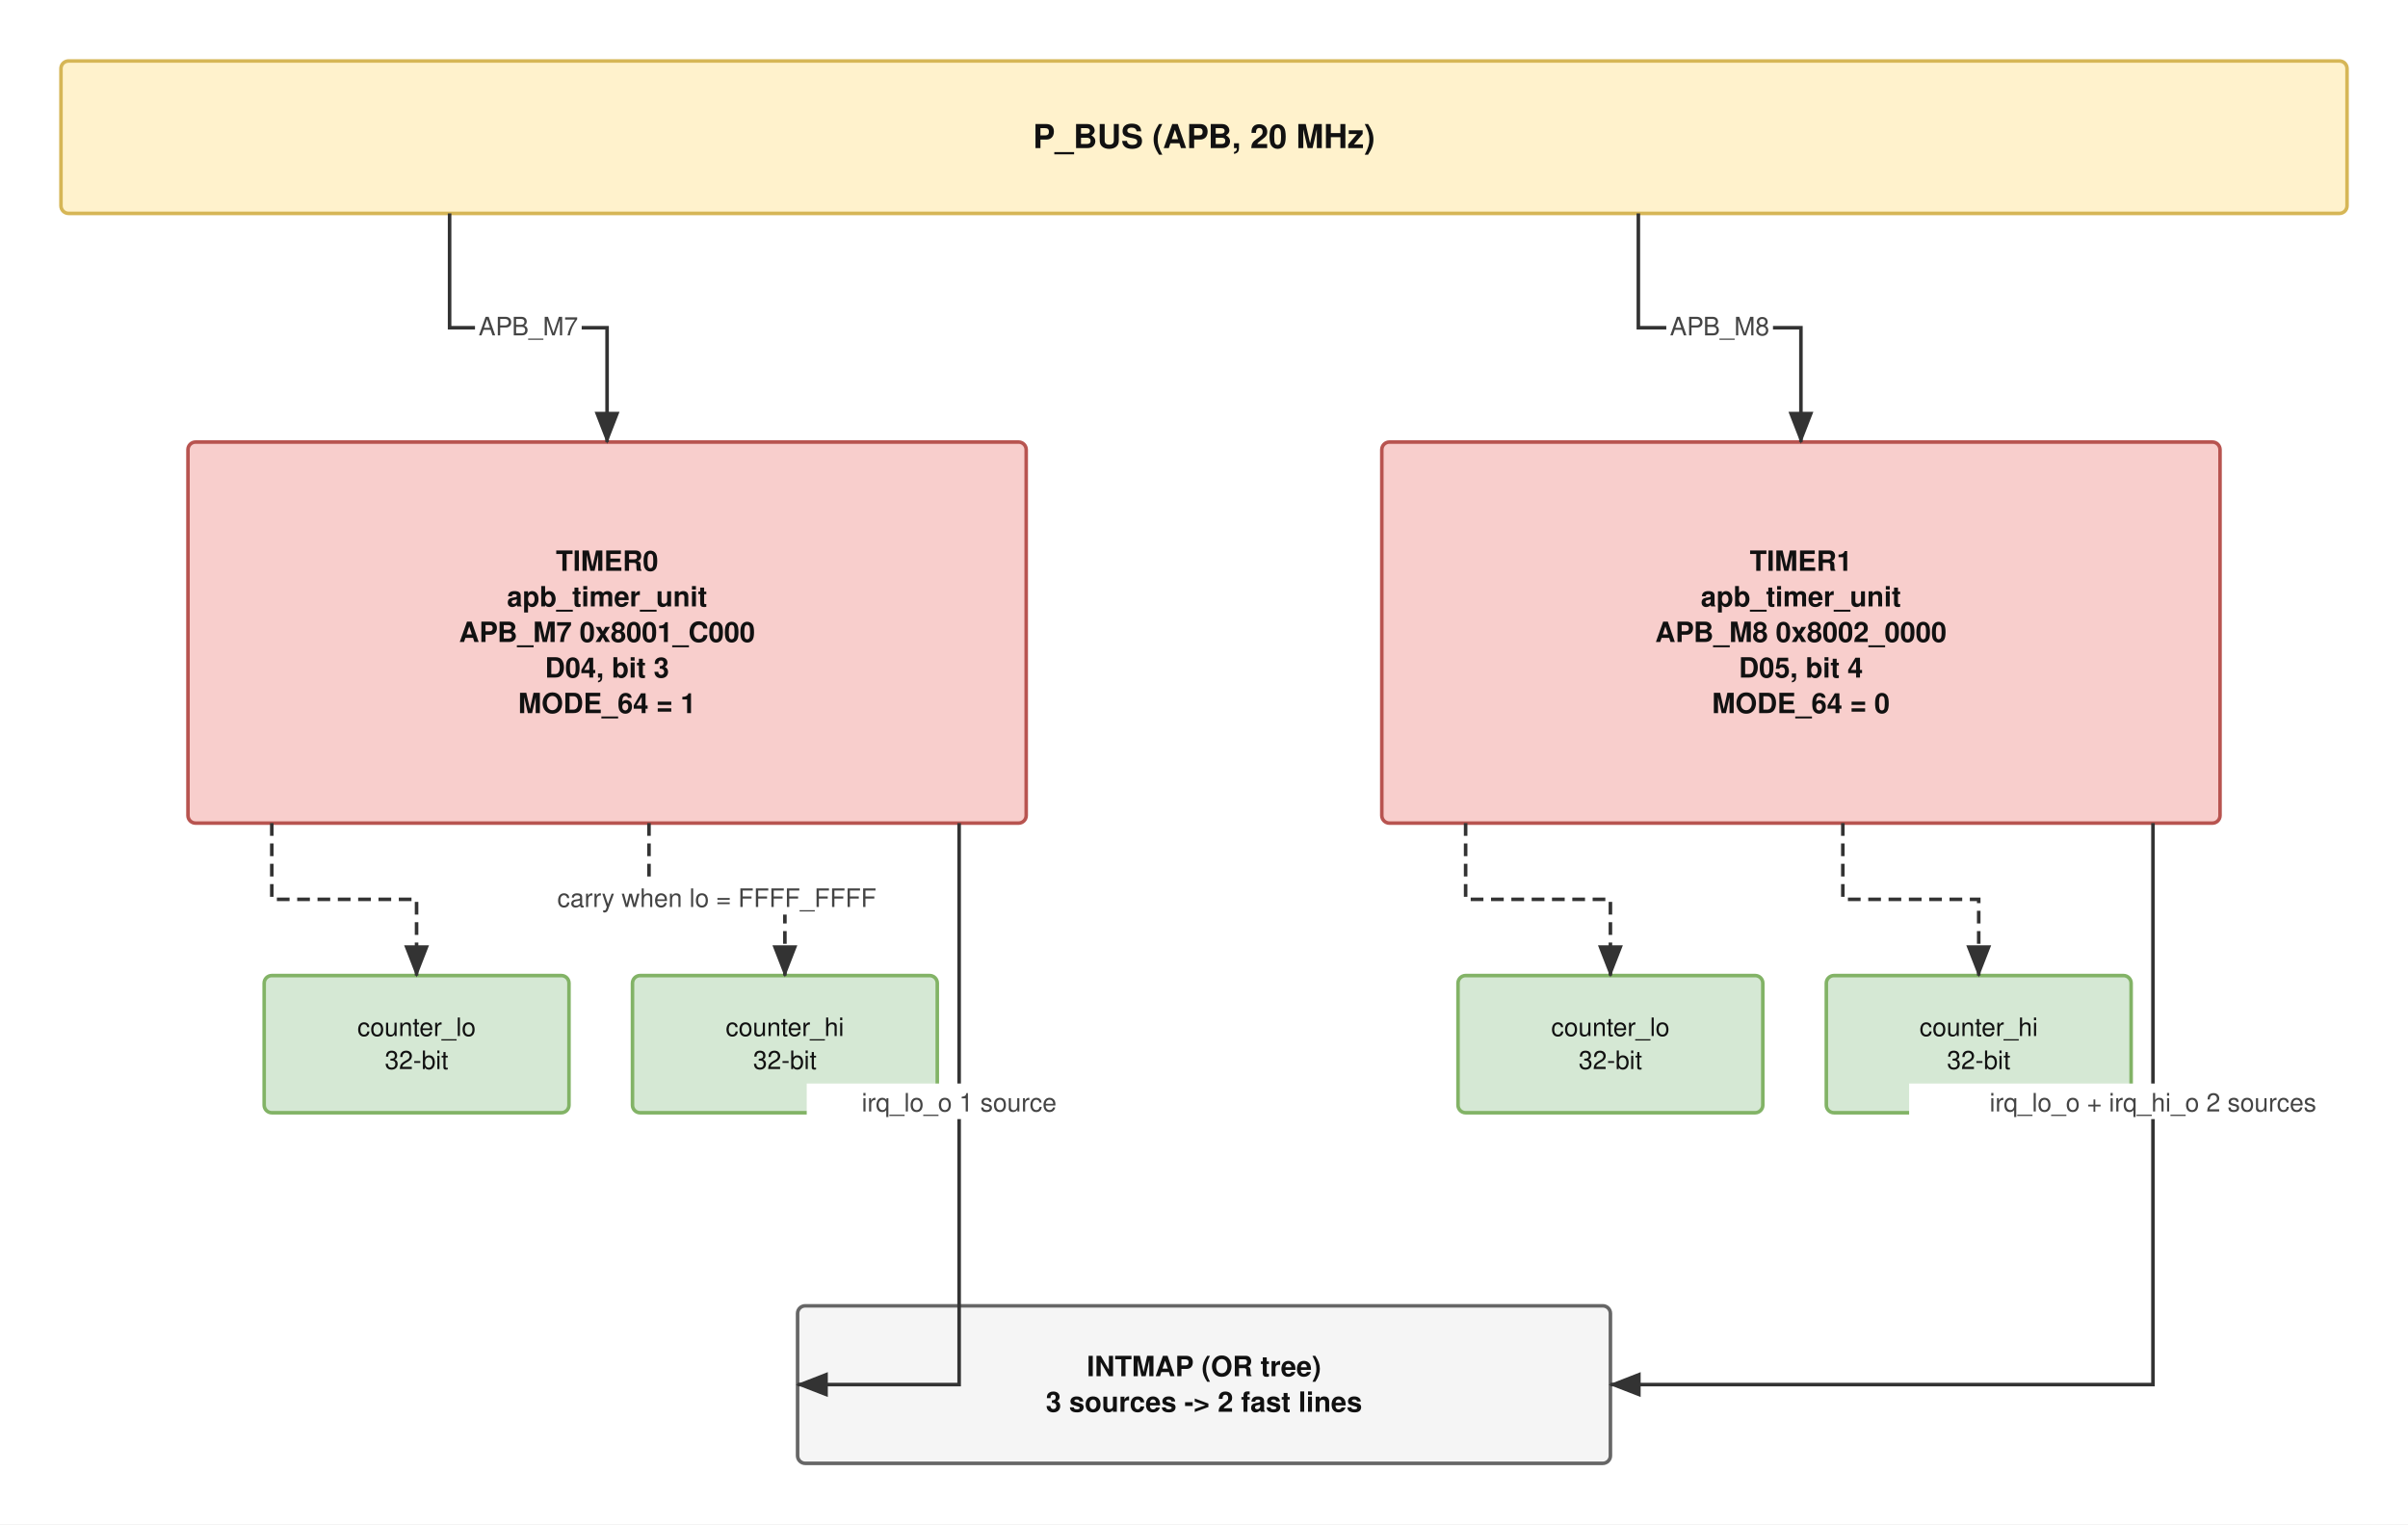
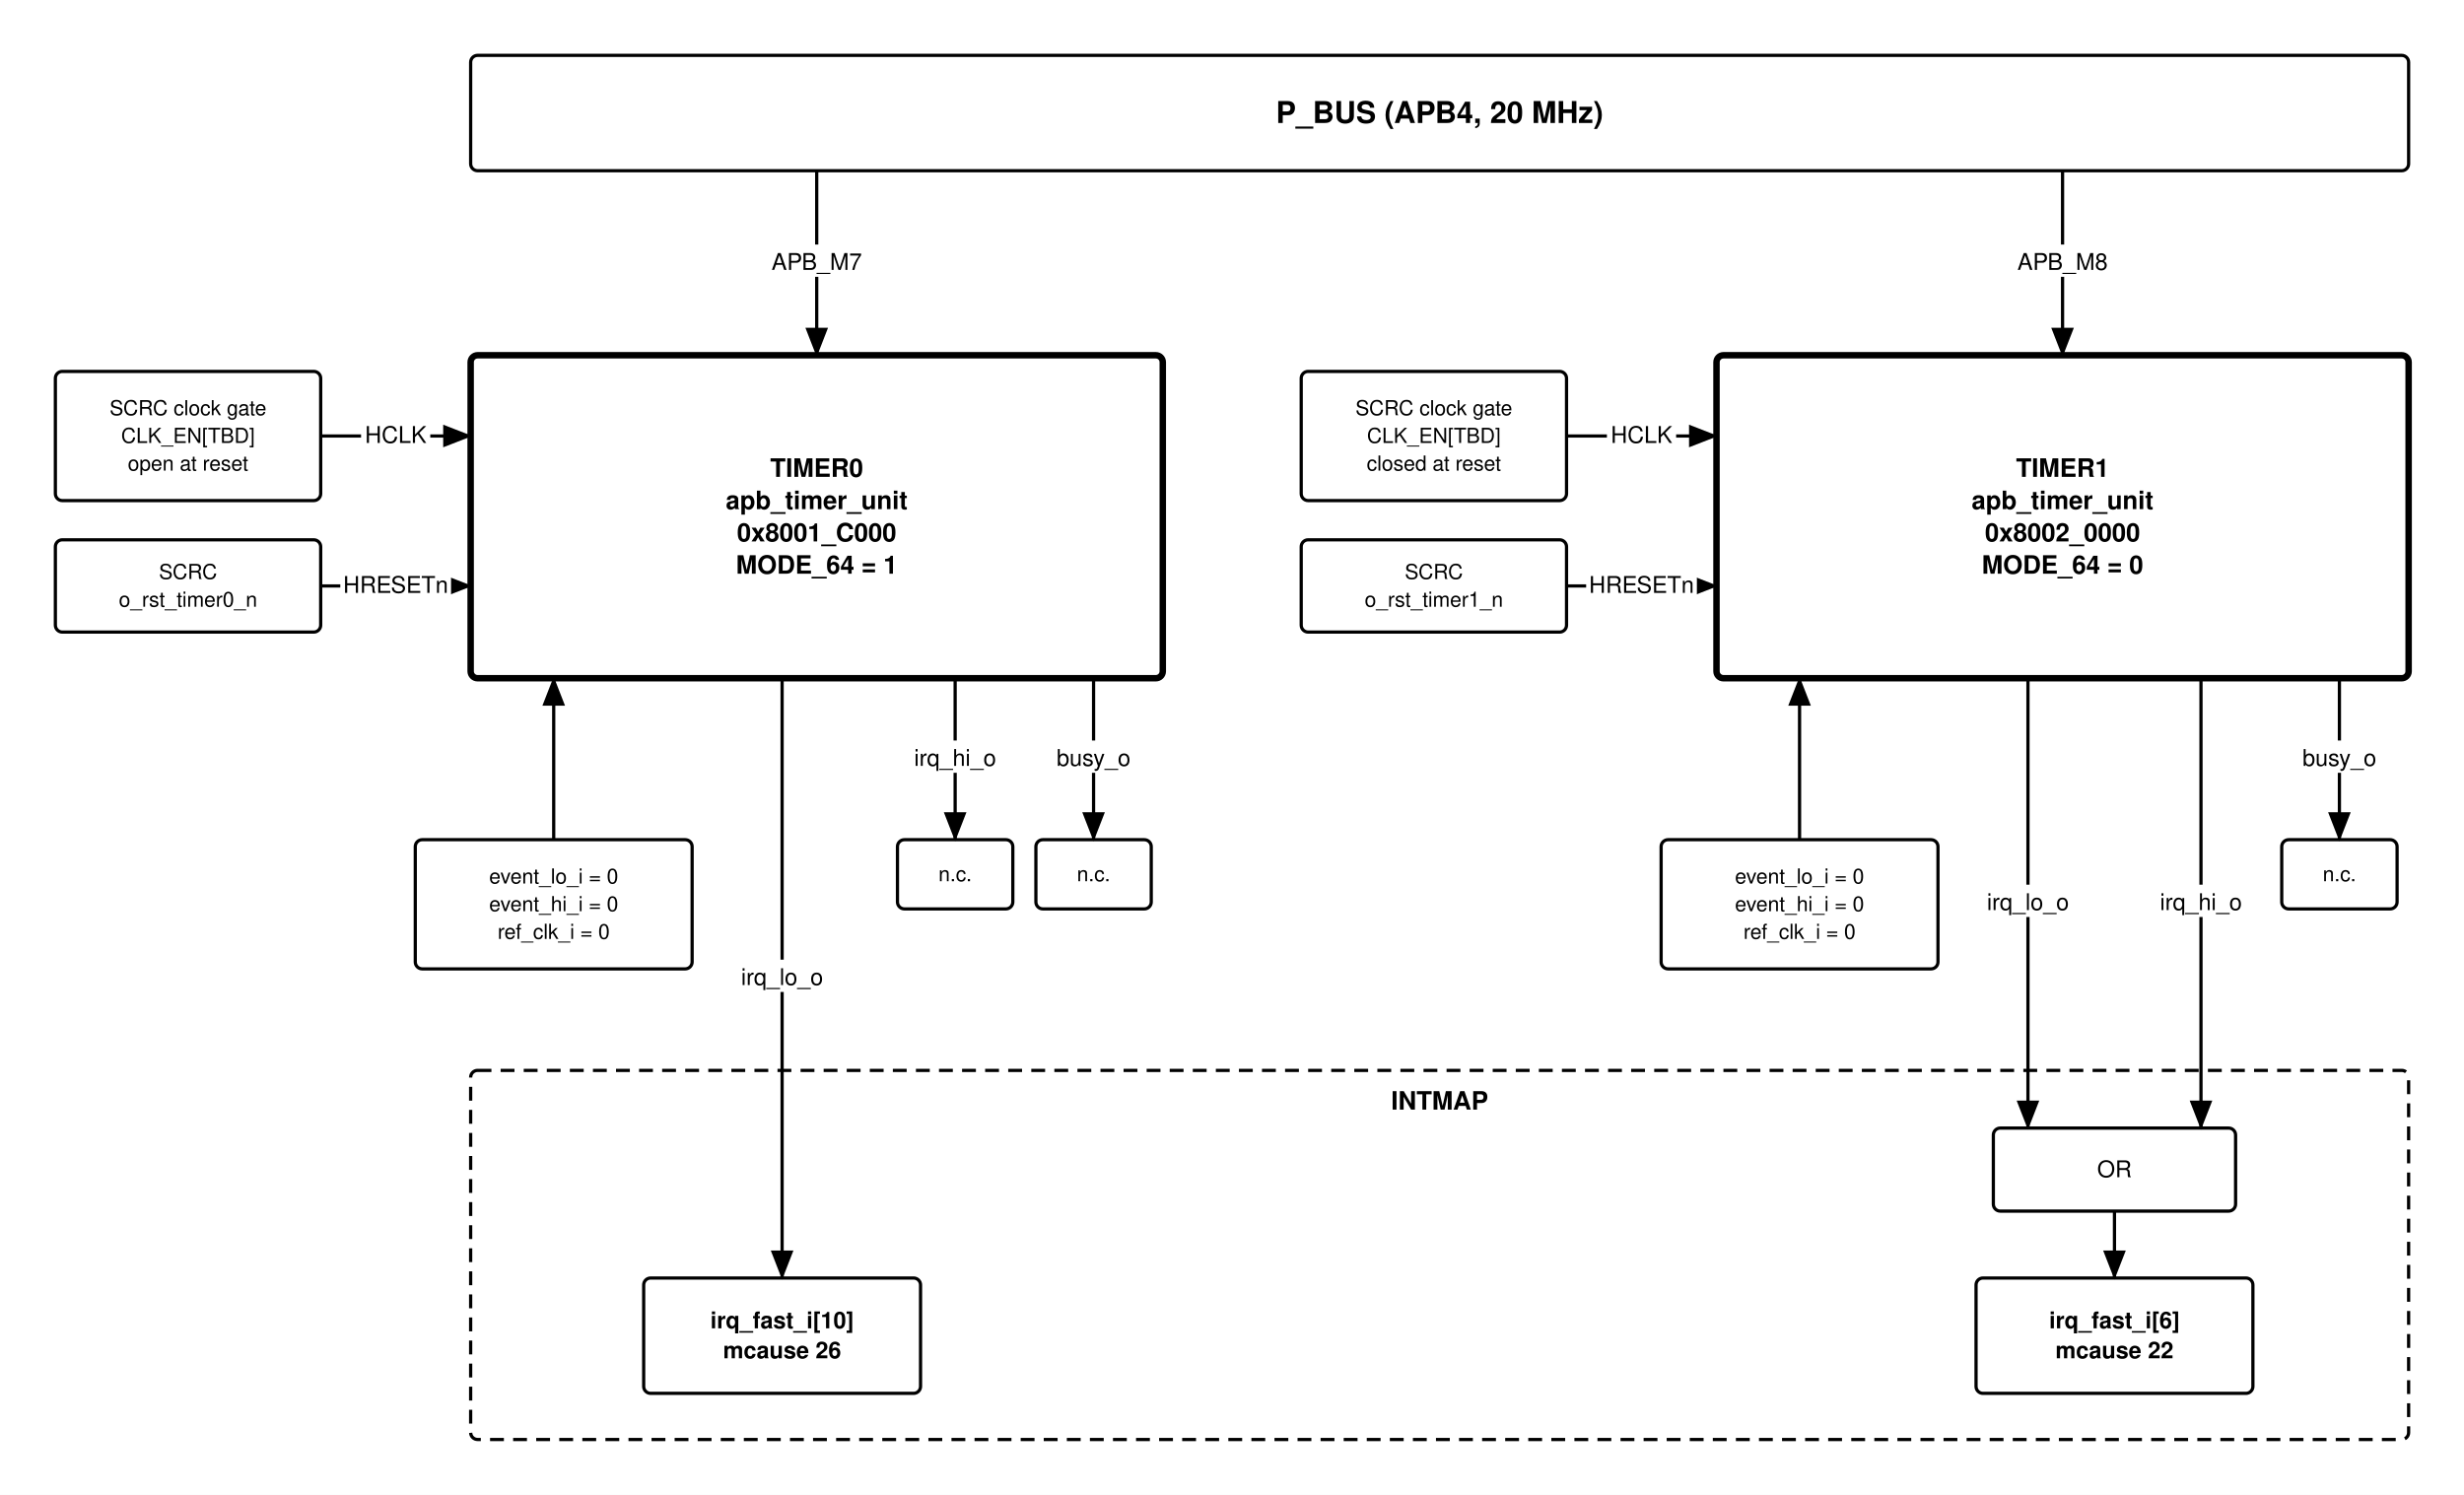
- <svg xmlns="http://www.w3.org/2000/svg" width="948" height="600" viewBox="16 16 948 600" font-family="Helvetica,Arial,sans-serif">
+ <svg xmlns="http://www.w3.org/2000/svg" width="1068" height="648" viewBox="-4 16 1068 648" font-family="Helvetica,Arial,sans-serif">
  <defs>
    <marker id="ah" markerWidth="9" markerHeight="7" refX="8.5" refY="3.5" orient="auto">
-       <polygon points="0 0, 9 3.5, 0 7" fill="#333" />
+       <polygon points="0 0, 9 3.5, 0 7" fill="#000000" />
    </marker>
    <marker id="ahs" markerWidth="9" markerHeight="7" refX="0.5" refY="3.5" orient="auto">
-       <polygon points="9 0, 0 3.5, 9 7" fill="#333" />
+       <polygon points="9 0, 0 3.5, 9 7" fill="#000000" />
    </marker>
  </defs>
-   <rect x="16" y="16" width="948" height="600" fill="#ffffff" />
-   <rect x="40" y="40" width="900" height="60" rx="3" fill="#fff2cc" stroke="#d6b656" stroke-width="1.4" />
-   <rect x="90" y="190" width="330" height="150" rx="3" fill="#f8cecc" stroke="#b85450" stroke-width="1.4" />
-   <rect x="560" y="190" width="330" height="150" rx="3" fill="#f8cecc" stroke="#b85450" stroke-width="1.4" />
-   <rect x="120" y="400" width="120" height="54" rx="3" fill="#d5e8d4" stroke="#82b366" stroke-width="1.4" />
-   <rect x="265" y="400" width="120" height="54" rx="3" fill="#d5e8d4" stroke="#82b366" stroke-width="1.4" />
-   <rect x="590" y="400" width="120" height="54" rx="3" fill="#d5e8d4" stroke="#82b366" stroke-width="1.4" />
-   <rect x="735" y="400" width="120" height="54" rx="3" fill="#d5e8d4" stroke="#82b366" stroke-width="1.4" />
-   <rect x="330" y="530" width="320" height="62" rx="3" fill="#f5f5f5" stroke="#666666" stroke-width="1.4" />
-   <polyline points="193.0,100.0 193.0,145.0 255.0,145.0 255.0,190.0" fill="none" stroke="#333" stroke-width="1.4" marker-end="url(#ah)" />
-   <rect x="203.0" y="137.0" width="42.0" height="14" fill="#fff" />
-   <text x="224.0" y="148.0" font-size="10" fill="#444" text-anchor="middle">APB_M7</text>
-   <polyline points="661.0,100.0 661.0,145.0 725.0,145.0 725.0,190.0" fill="none" stroke="#333" stroke-width="1.4" marker-end="url(#ah)" />
-   <rect x="672.0" y="137.0" width="42.0" height="14" fill="#fff" />
-   <text x="693.0" y="148.0" font-size="10" fill="#444" text-anchor="middle">APB_M8</text>
-   <polyline points="123.0,340.0 123.0,370.0 180.0,370.0 180.0,400.0" fill="none" stroke="#333" stroke-width="1.4" stroke-dasharray="5 3" marker-end="url(#ah)" />
-   <polyline points="271.5,340.0 271.5,370.0 325.0,370.0 325.0,400.0" fill="none" stroke="#333" stroke-width="1.4" stroke-dasharray="5 3" marker-end="url(#ah)" />
-   <rect x="220.2" y="362.0" width="156.0" height="14" fill="#fff" />
-   <text x="298.2" y="373.0" font-size="10" fill="#444" text-anchor="middle">carry when lo = FFFF_FFFF</text>
-   <polyline points="593.0,340.0 593.0,370.0 650.0,370.0 650.0,400.0" fill="none" stroke="#333" stroke-width="1.4" stroke-dasharray="5 3" marker-end="url(#ah)" />
-   <polyline points="741.5,340.0 741.5,370.0 795.0,370.0 795.0,400.0" fill="none" stroke="#333" stroke-width="1.4" stroke-dasharray="5 3" marker-end="url(#ah)" />
-   <polyline points="393.6,340.0 393.6,561.0 330.0,561.0" fill="none" stroke="#333" stroke-width="1.4" marker-end="url(#ah)" />
-   <rect x="333.6" y="442.5" width="120.0" height="14" fill="#fff" />
-   <text x="393.6" y="453.5" font-size="10" fill="#444" text-anchor="middle">irq_lo_o   1 source</text>
-   <polyline points="863.6,340.0 863.6,561.0 650.0,561.0" fill="none" stroke="#333" stroke-width="1.4" marker-end="url(#ah)" />
-   <rect x="767.6" y="442.5" width="192.0" height="14" fill="#fff" />
-   <text x="863.6" y="453.5" font-size="10" fill="#444" text-anchor="middle">irq_lo_o + irq_hi_o   2 sources</text>
-   <text x="490.0" y="74.3" font-size="13" text-anchor="middle" fill="#111" font-weight="bold">P_BUS  (APB, 20 MHz)</text>
-   <text x="255.0" y="240.7" font-size="11" text-anchor="middle" fill="#111" font-weight="bold">TIMER0</text>
-   <text x="255.0" y="254.7" font-size="11" text-anchor="middle" fill="#111" font-weight="bold">apb_timer_unit</text>
-   <text x="255.0" y="268.7" font-size="11" text-anchor="middle" fill="#111" font-weight="bold">APB_M7   0x8001_C000</text>
-   <text x="255.0" y="282.7" font-size="11" text-anchor="middle" fill="#111" font-weight="bold">D04, bit 3</text>
-   <text x="255.0" y="296.7" font-size="11" text-anchor="middle" fill="#111" font-weight="bold">MODE_64 = 1</text>
-   <text x="725.0" y="240.7" font-size="11" text-anchor="middle" fill="#111" font-weight="bold">TIMER1</text>
-   <text x="725.0" y="254.7" font-size="11" text-anchor="middle" fill="#111" font-weight="bold">apb_timer_unit</text>
-   <text x="725.0" y="268.7" font-size="11" text-anchor="middle" fill="#111" font-weight="bold">APB_M8   0x8002_0000</text>
-   <text x="725.0" y="282.7" font-size="11" text-anchor="middle" fill="#111" font-weight="bold">D05, bit 4</text>
-   <text x="725.0" y="296.7" font-size="11" text-anchor="middle" fill="#111" font-weight="bold">MODE_64 = 0</text>
-   <text x="180.0" y="423.8" font-size="10" text-anchor="middle" fill="#111">counter_lo</text>
-   <text x="180.0" y="436.8" font-size="10" text-anchor="middle" fill="#111">32-bit</text>
-   <text x="325.0" y="423.8" font-size="10" text-anchor="middle" fill="#111">counter_hi</text>
-   <text x="325.0" y="436.8" font-size="10" text-anchor="middle" fill="#111">32-bit</text>
-   <text x="650.0" y="423.8" font-size="10" text-anchor="middle" fill="#111">counter_lo</text>
-   <text x="650.0" y="436.8" font-size="10" text-anchor="middle" fill="#111">32-bit</text>
-   <text x="795.0" y="423.8" font-size="10" text-anchor="middle" fill="#111">counter_hi</text>
-   <text x="795.0" y="436.8" font-size="10" text-anchor="middle" fill="#111">32-bit</text>
-   <text x="490.0" y="557.7" font-size="11" text-anchor="middle" fill="#111" font-weight="bold">INTMAP  (OR tree)</text>
-   <text x="490.0" y="571.7" font-size="11" text-anchor="middle" fill="#111" font-weight="bold">3 sources -&gt; 2 fast lines</text>
+   <rect x="-4" y="16" width="1068" height="648" fill="#ffffff" />
+   <rect x="200" y="40" width="840" height="50" rx="3" fill="#ffffff" stroke="#000000" stroke-width="1.4" />
+   <rect x="200" y="170" width="300" height="140" rx="3" fill="#ffffff" stroke="#000000" stroke-width="2.8" />
+   <rect x="740" y="170" width="300" height="140" rx="3" fill="#ffffff" stroke="#000000" stroke-width="2.8" />
+   <rect x="20" y="177" width="115" height="56" rx="3" fill="#ffffff" stroke="#000000" stroke-width="1.4" />
+   <rect x="20" y="250" width="115" height="40" rx="3" fill="#ffffff" stroke="#000000" stroke-width="1.4" />
+   <rect x="560" y="177" width="115" height="56" rx="3" fill="#ffffff" stroke="#000000" stroke-width="1.4" />
+   <rect x="560" y="250" width="115" height="40" rx="3" fill="#ffffff" stroke="#000000" stroke-width="1.4" />
+   <rect x="176" y="380" width="120" height="56" rx="3" fill="#ffffff" stroke="#000000" stroke-width="1.4" />
+   <rect x="385" y="380" width="50" height="30" rx="3" fill="#ffffff" stroke="#000000" stroke-width="1.4" />
+   <rect x="445" y="380" width="50" height="30" rx="3" fill="#ffffff" stroke="#000000" stroke-width="1.4" />
+   <rect x="716" y="380" width="120" height="56" rx="3" fill="#ffffff" stroke="#000000" stroke-width="1.4" />
+   <rect x="985" y="380" width="50" height="30" rx="3" fill="#ffffff" stroke="#000000" stroke-width="1.4" />
+   <rect x="200" y="480" width="840" height="160" rx="3" fill="none" stroke="#000000" stroke-width="1.4" stroke-dasharray="6 4" />
+   <rect x="860" y="505" width="105" height="36" rx="3" fill="#ffffff" stroke="#000000" stroke-width="1.4" />
+   <rect x="275" y="570" width="120" height="50" rx="3" fill="#ffffff" stroke="#000000" stroke-width="1.4" />
+   <rect x="852.5" y="570" width="120" height="50" rx="3" fill="#ffffff" stroke="#000000" stroke-width="1.4" />
+   <polyline points="350.0,90.0 350.0,170.0" fill="none" stroke="#000000" stroke-width="1.4" marker-end="url(#ah)" />
+   <rect x="329.0" y="122.0" width="42.0" height="14" fill="#ffffff" />
+   <text x="350.0" y="133.0" font-size="10" fill="#000000" text-anchor="middle">APB_M7</text>
+   <polyline points="890.0,90.0 890.0,170.0" fill="none" stroke="#000000" stroke-width="1.4" marker-end="url(#ah)" />
+   <rect x="869.0" y="122.0" width="42.0" height="14" fill="#ffffff" />
+   <text x="890.0" y="133.0" font-size="10" fill="#000000" text-anchor="middle">APB_M8</text>
+   <polyline points="135.0,205.0 200.0,205.0" fill="none" stroke="#000000" stroke-width="1.4" marker-end="url(#ah)" />
+   <rect x="152.5" y="197.0" width="30.0" height="14" fill="#ffffff" />
+   <text x="167.5" y="208.0" font-size="10" fill="#000000" text-anchor="middle">HCLK</text>
+   <polyline points="135.0,270.0 200.0,270.0" fill="none" stroke="#000000" stroke-width="1.4" marker-end="url(#ah)" />
+   <rect x="143.5" y="262.0" width="48.0" height="14" fill="#ffffff" />
+   <text x="167.5" y="273.0" font-size="10" fill="#000000" text-anchor="middle">HRESETn</text>
+   <polyline points="675.0,205.0 740.0,205.0" fill="none" stroke="#000000" stroke-width="1.4" marker-end="url(#ah)" />
+   <rect x="692.5" y="197.0" width="30.0" height="14" fill="#ffffff" />
+   <text x="707.5" y="208.0" font-size="10" fill="#000000" text-anchor="middle">HCLK</text>
+   <polyline points="675.0,270.0 740.0,270.0" fill="none" stroke="#000000" stroke-width="1.4" marker-end="url(#ah)" />
+   <rect x="683.5" y="262.0" width="48.0" height="14" fill="#ffffff" />
+   <text x="707.5" y="273.0" font-size="10" fill="#000000" text-anchor="middle">HRESETn</text>
+   <polyline points="236.0,380.0 236.0,310.0" fill="none" stroke="#000000" stroke-width="1.4" marker-end="url(#ah)" />
+   <polyline points="776.0,380.0 776.0,310.0" fill="none" stroke="#000000" stroke-width="1.4" marker-end="url(#ah)" />
+   <polyline points="335.0,310.0 335.0,570.0" fill="none" stroke="#000000" stroke-width="1.4" marker-end="url(#ah)" />
+   <rect x="308.0" y="432.0" width="54.0" height="14" fill="#ffffff" />
+   <text x="335.0" y="443.0" font-size="10" fill="#000000" text-anchor="middle">irq_lo_o</text>
+   <polyline points="410.0,310.0 410.0,380.0" fill="none" stroke="#000000" stroke-width="1.4" marker-end="url(#ah)" />
+   <rect x="383.0" y="337.0" width="54.0" height="14" fill="#ffffff" />
+   <text x="410.0" y="348.0" font-size="10" fill="#000000" text-anchor="middle">irq_hi_o</text>
+   <polyline points="470.0,310.0 470.0,380.0" fill="none" stroke="#000000" stroke-width="1.4" marker-end="url(#ah)" />
+   <rect x="449.0" y="337.0" width="42.0" height="14" fill="#ffffff" />
+   <text x="470.0" y="348.0" font-size="10" fill="#000000" text-anchor="middle">busy_o</text>
+   <polyline points="875.0,310.0 875.0,505.0" fill="none" stroke="#000000" stroke-width="1.4" marker-end="url(#ah)" />
+   <rect x="848.0" y="399.5" width="54.0" height="14" fill="#ffffff" />
+   <text x="875.0" y="410.5" font-size="10" fill="#000000" text-anchor="middle">irq_lo_o</text>
+   <polyline points="950.0,310.0 950.0,505.0" fill="none" stroke="#000000" stroke-width="1.4" marker-end="url(#ah)" />
+   <rect x="923.0" y="399.5" width="54.0" height="14" fill="#ffffff" />
+   <text x="950.0" y="410.5" font-size="10" fill="#000000" text-anchor="middle">irq_hi_o</text>
+   <polyline points="1010.0,310.0 1010.0,380.0" fill="none" stroke="#000000" stroke-width="1.4" marker-end="url(#ah)" />
+   <rect x="989.0" y="337.0" width="42.0" height="14" fill="#ffffff" />
+   <text x="1010.0" y="348.0" font-size="10" fill="#000000" text-anchor="middle">busy_o</text>
+   <polyline points="912.5,541.0 912.5,570.0" fill="none" stroke="#000000" stroke-width="1.4" marker-end="url(#ah)" />
+   <text x="620.0" y="69.3" font-size="13" text-anchor="middle" fill="#000000" font-weight="bold">P_BUS  (APB4, 20 MHz)</text>
+   <text x="350.0" y="222.7" font-size="11" text-anchor="middle" fill="#000000" font-weight="bold">TIMER0</text>
+   <text x="350.0" y="236.7" font-size="11" text-anchor="middle" fill="#000000" font-weight="bold">apb_timer_unit</text>
+   <text x="350.0" y="250.7" font-size="11" text-anchor="middle" fill="#000000" font-weight="bold">0x8001_C000</text>
+   <text x="350.0" y="264.7" font-size="11" text-anchor="middle" fill="#000000" font-weight="bold">MODE_64 = 1</text>
+   <text x="890.0" y="222.7" font-size="11" text-anchor="middle" fill="#000000" font-weight="bold">TIMER1</text>
+   <text x="890.0" y="236.7" font-size="11" text-anchor="middle" fill="#000000" font-weight="bold">apb_timer_unit</text>
+   <text x="890.0" y="250.7" font-size="11" text-anchor="middle" fill="#000000" font-weight="bold">0x8002_0000</text>
+   <text x="890.0" y="264.7" font-size="11" text-anchor="middle" fill="#000000" font-weight="bold">MODE_64 = 0</text>
+   <text x="77.5" y="196.0" font-size="9" text-anchor="middle" fill="#000000">SCRC clock gate</text>
+   <text x="77.5" y="208.0" font-size="9" text-anchor="middle" fill="#000000">CLK_EN[TBD]</text>
+   <text x="77.5" y="220.0" font-size="9" text-anchor="middle" fill="#000000">open at reset</text>
+   <text x="77.5" y="267.0" font-size="9" text-anchor="middle" fill="#000000">SCRC</text>
+   <text x="77.5" y="279.0" font-size="9" text-anchor="middle" fill="#000000">o_rst_timer0_n</text>
+   <text x="617.5" y="196.0" font-size="9" text-anchor="middle" fill="#000000">SCRC clock gate</text>
+   <text x="617.5" y="208.0" font-size="9" text-anchor="middle" fill="#000000">CLK_EN[TBD]</text>
+   <text x="617.5" y="220.0" font-size="9" text-anchor="middle" fill="#000000">closed at reset</text>
+   <text x="617.5" y="267.0" font-size="9" text-anchor="middle" fill="#000000">SCRC</text>
+   <text x="617.5" y="279.0" font-size="9" text-anchor="middle" fill="#000000">o_rst_timer1_n</text>
+   <text x="236.0" y="399.0" font-size="9" text-anchor="middle" fill="#000000">event_lo_i = 0</text>
+   <text x="236.0" y="411.0" font-size="9" text-anchor="middle" fill="#000000">event_hi_i = 0</text>
+   <text x="236.0" y="423.0" font-size="9" text-anchor="middle" fill="#000000">ref_clk_i = 0</text>
+   <text x="410.0" y="398.0" font-size="9" text-anchor="middle" fill="#000000">n.c.</text>
+   <text x="470.0" y="398.0" font-size="9" text-anchor="middle" fill="#000000">n.c.</text>
+   <text x="776.0" y="399.0" font-size="9" text-anchor="middle" fill="#000000">event_lo_i = 0</text>
+   <text x="776.0" y="411.0" font-size="9" text-anchor="middle" fill="#000000">event_hi_i = 0</text>
+   <text x="776.0" y="423.0" font-size="9" text-anchor="middle" fill="#000000">ref_clk_i = 0</text>
+   <text x="1010.0" y="398.0" font-size="9" text-anchor="middle" fill="#000000">n.c.</text>
+   <text x="620.0" y="497.0" font-size="11" text-anchor="middle" fill="#000000" font-weight="bold">INTMAP</text>
+   <text x="912.5" y="526.3" font-size="10" text-anchor="middle" fill="#000000">OR</text>
+   <text x="335.0" y="591.8" font-size="10" text-anchor="middle" fill="#000000" font-weight="bold">irq_fast_i[10]</text>
+   <text x="335.0" y="604.8" font-size="10" text-anchor="middle" fill="#000000" font-weight="bold">mcause 26</text>
+   <text x="912.5" y="591.8" font-size="10" text-anchor="middle" fill="#000000" font-weight="bold">irq_fast_i[6]</text>
+   <text x="912.5" y="604.8" font-size="10" text-anchor="middle" fill="#000000" font-weight="bold">mcause 22</text>
</svg>
